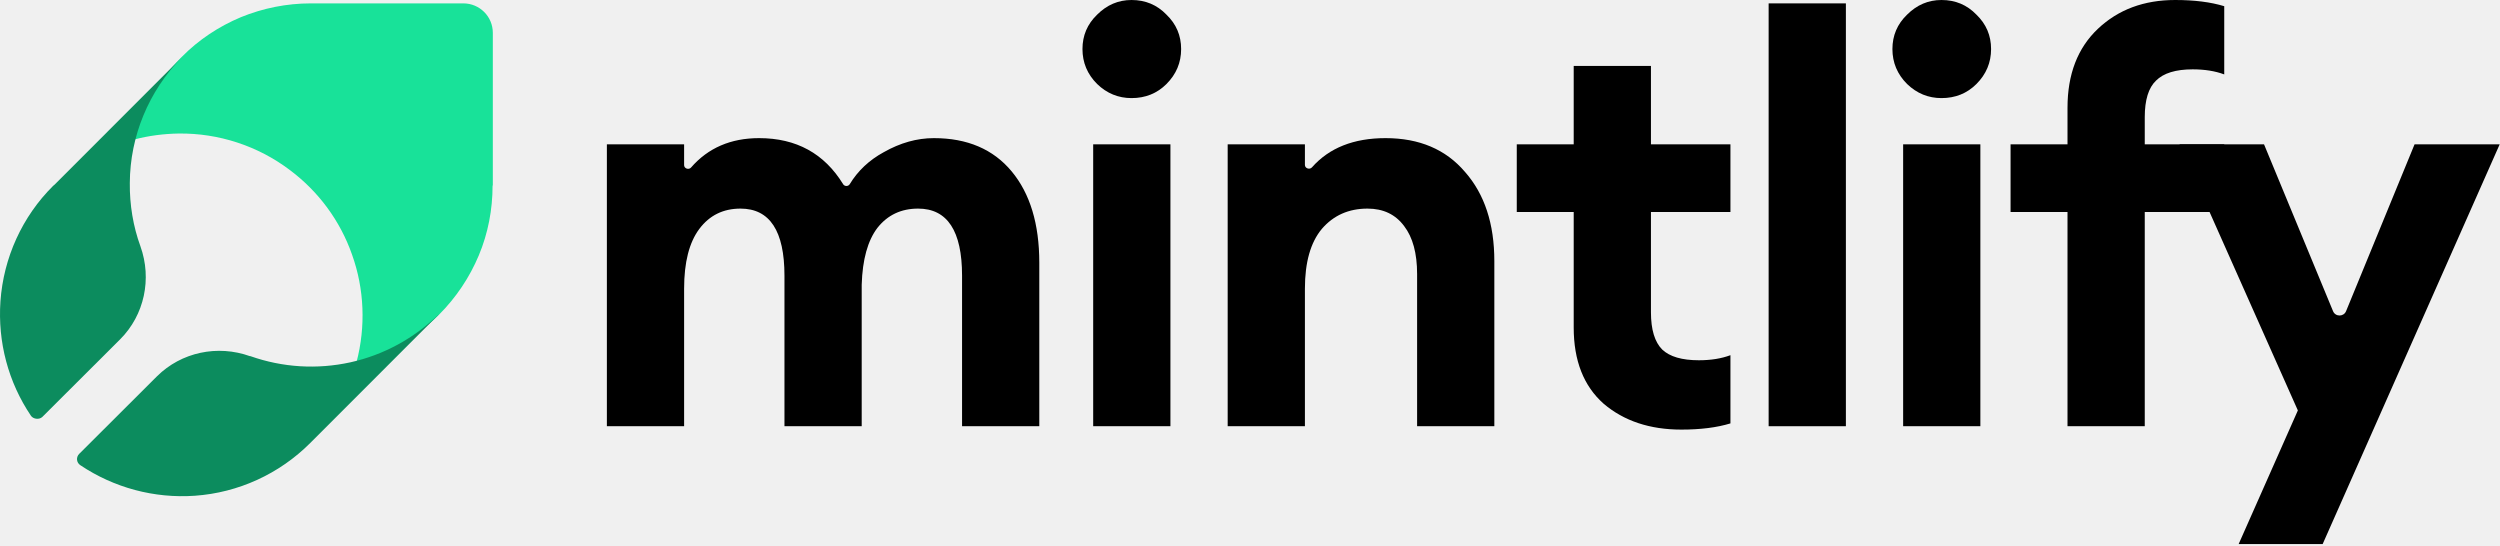
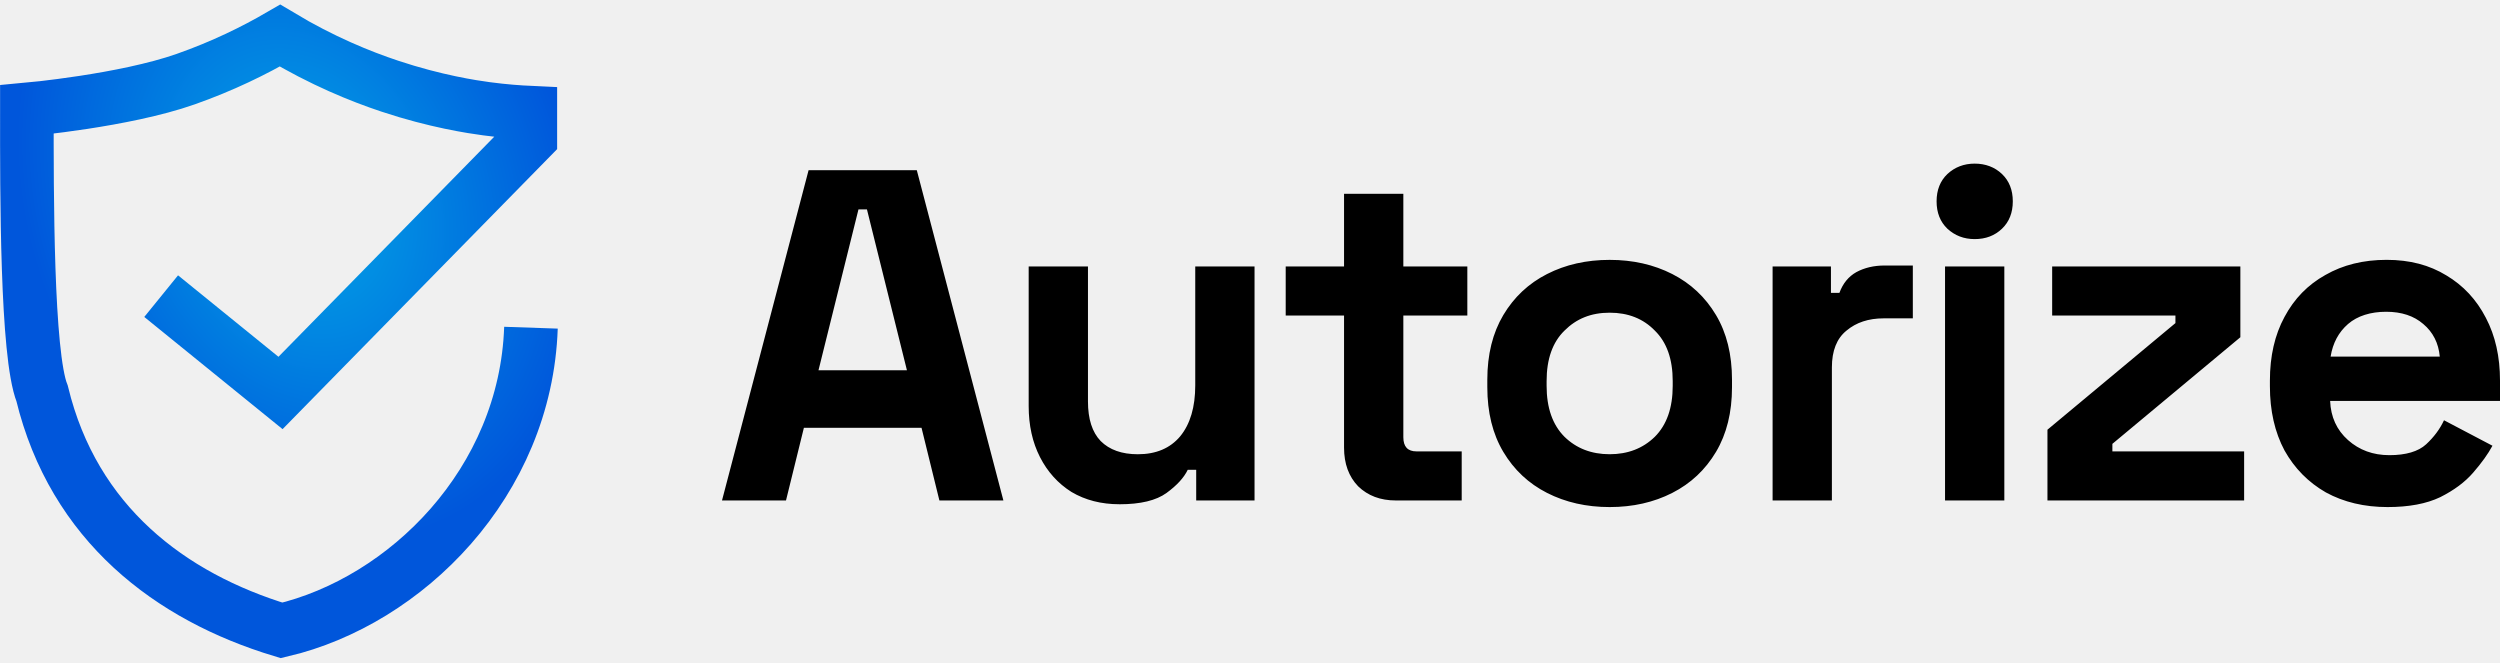
- <svg xmlns="http://www.w3.org/2000/svg" width="1682" height="367" viewBox="0 0 1682 367" fill="none">
-   <path d="M1562.69 366.037H1506.17L1546 276.14L1466.34 97.105H1523.24L1569.66 209.337C1571.28 213.26 1576.84 213.253 1578.45 209.325L1624.52 97.105H1681.79L1562.69 366.037Z" fill="black" />
-   <path d="M1391.02 286.761V142.622H1352.71V97.104H1391.02V72.449C1391.02 49.943 1397.85 32.242 1411.5 19.345C1425.16 6.448 1442.48 0 1463.47 0C1476.37 0 1487.37 1.391 1496.47 4.172V50.069C1490.4 47.793 1483.32 46.656 1475.23 46.656C1463.85 46.656 1455.63 49.184 1450.57 54.242C1445.51 59.046 1442.99 67.265 1442.99 78.897V97.104H1496.47V142.622H1442.99V286.761H1391.02Z" fill="black" />
-   <path d="M1306.22 66.001C1297.37 66.001 1289.66 62.84 1283.08 56.518C1276.51 49.943 1273.22 42.104 1273.22 33C1273.22 23.897 1276.51 16.184 1283.08 9.862C1289.66 3.287 1297.37 0 1306.22 0C1315.58 0 1323.42 3.287 1329.74 9.862C1336.31 16.184 1339.6 23.897 1339.6 33C1339.6 42.104 1336.31 49.943 1329.74 56.518C1323.42 62.84 1315.58 66.001 1306.22 66.001ZM1280.43 286.761V97.104H1332.39V286.761H1280.43Z" fill="black" />
-   <path d="M1189.94 286.761V2.276H1241.91V286.761H1189.94Z" fill="black" />
-   <path d="M1131.24 289.037C1110 289.037 1092.55 283.221 1078.89 271.588C1065.49 259.703 1058.79 242.634 1058.79 220.381V142.622H1020.48V97.104H1058.79V44.38H1110.76V97.104H1164.24V142.622H1110.76V210.14C1110.76 221.772 1113.29 230.117 1118.34 235.174C1123.4 239.979 1131.62 242.381 1143 242.381C1151.09 242.381 1158.17 241.243 1164.24 238.967V284.864C1155.14 287.646 1144.14 289.037 1131.24 289.037Z" fill="black" />
-   <path d="M825.979 286.761V97.104H877.945V110.967C877.945 113.311 881.135 114.347 882.688 112.591C894.273 99.485 910.773 92.932 932.187 92.932C954.946 92.932 972.774 100.518 985.67 115.691C998.82 130.61 1005.39 150.587 1005.39 175.622V286.761H953.429V184.346C953.429 170.438 950.521 159.691 944.704 152.105C938.888 144.265 930.67 140.346 920.049 140.346C907.405 140.346 897.164 144.898 889.325 154.001C881.738 163.105 877.945 176.507 877.945 194.208V286.761H825.979Z" fill="black" />
-   <path d="M761.286 66.001C752.436 66.001 744.723 62.84 738.148 56.518C731.574 49.943 728.286 42.104 728.286 33C728.286 23.897 731.574 16.184 738.148 9.862C744.723 3.287 752.436 0 761.286 0C770.643 0 778.482 3.287 784.804 9.862C791.379 16.184 794.666 23.897 794.666 33C794.666 42.104 791.379 49.943 784.804 56.518C778.482 62.84 770.643 66.001 761.286 66.001ZM735.493 286.761V97.104H787.459V286.761H735.493Z" fill="black" />
-   <path d="M647.273 286.761V185.484C647.273 155.392 637.411 140.346 617.686 140.346C606.307 140.346 597.204 144.645 590.376 153.243C583.801 161.84 580.261 174.61 579.755 191.553V286.761H527.789V185.484C527.789 155.392 517.927 140.346 498.203 140.346C486.571 140.346 477.341 144.898 470.513 154.001C463.685 163.105 460.272 176.507 460.272 194.208V286.761H408.306V97.104H460.272V111.103C460.272 113.435 463.407 114.462 464.939 112.704C476.419 99.522 491.68 92.932 510.72 92.932C535.742 92.932 554.588 103.262 567.259 123.923C568.258 125.553 570.718 125.527 571.712 123.894C577.189 114.891 584.802 107.731 594.548 102.415C605.675 96.093 616.928 92.932 628.307 92.932C650.813 92.932 668.261 100.392 680.652 115.311C693.043 130.231 699.239 150.714 699.239 176.76V286.761H647.273Z" fill="black" />
-   <path d="M331.569 124.833V22.09C331.569 11.065 322.625 2.276 311.764 2.276H209.069C192.938 2.276 176.967 5.472 162.113 11.544C147.26 17.775 133.685 26.724 122.345 38.228L121.546 39.027C106.533 54.207 95.833 73.062 90.402 93.834C100.145 91.277 110.206 89.999 120.268 89.839C147.1 89.52 173.453 98.148 194.855 114.287C214.18 128.668 228.873 148.481 236.859 171.331C245.164 194.5 246.122 219.746 239.893 243.554C260.496 238.122 279.503 227.416 294.675 212.396L295.474 211.597C306.813 200.252 315.917 186.67 322.145 171.81C328.374 156.95 331.409 140.971 331.409 124.833H331.569Z" fill="#18E299" />
-   <path d="M87.337 123.098C87.496 91.579 100.066 61.334 122.182 38.73L36.739 124.212C36.421 124.531 36.102 124.69 35.784 125.008C14.941 145.702 2.371 173.4 0.303 202.69C-1.607 230.07 5.553 257.131 20.828 279.736C22.285 281.892 26.238 282.601 28.466 280.532L80.813 228.319C97.202 211.923 102.293 187.568 94.497 165.759C89.564 152.229 87.178 137.743 87.337 123.098Z" fill="#0C8C5E" />
-   <path d="M294.976 211.605C278.587 227.683 258.062 238.826 235.786 243.761C213.351 248.695 190.121 247.263 168.482 239.622C168.482 239.622 168.323 239.622 168.164 239.622C146.365 231.822 122.022 236.916 105.633 253.153L53.285 305.365C51.057 307.594 51.376 311.255 54.081 313.006C76.674 328.128 103.724 335.451 131.091 333.541C160.368 331.471 187.894 318.896 208.737 298.043L209.533 297.247L294.976 211.764V211.605Z" fill="#0C8C5E" />
+ <svg xmlns="http://www.w3.org/2000/svg" width="381" height="101" viewBox="0 0 381 101" fill="none">
+   <g clip-path="url(#clip0_125_1838)">
+     <path d="M110.033 76.27L123.228 25.943H139.722L152.917 76.27H143.164L140.44 65.197H122.513L119.786 76.27H110.033ZM124.734 56.427H138.216L132.122 31.911H130.831L124.737 56.427H124.734ZM170.612 76.847C167.839 76.847 165.402 76.223 163.298 74.978C161.243 73.684 159.641 71.911 158.492 69.659C157.343 67.407 156.77 64.819 156.77 61.894V40.612H165.806V61.174C165.806 63.858 166.45 65.872 167.741 67.213C169.079 68.554 170.967 69.227 173.407 69.227C176.179 69.227 178.33 68.316 179.861 66.496C181.392 64.627 182.156 62.039 182.156 58.731V40.612H191.192V76.272H182.301V71.599H181.01C180.437 72.797 179.361 73.971 177.784 75.123C176.206 76.272 173.816 76.85 170.612 76.85V76.847ZM212.72 76.27C210.378 76.27 208.465 75.55 206.983 74.114C205.548 72.628 204.833 70.663 204.833 68.217V48.087H195.941V40.609H204.833V29.536H213.869V40.609H223.622V48.087H213.869V66.636C213.869 68.075 214.537 68.792 215.877 68.792H222.763V76.27H212.722H212.72ZM245.312 77.277C241.775 77.277 238.596 76.557 235.774 75.121C232.952 73.682 230.731 71.597 229.104 68.866C227.478 66.135 226.667 62.852 226.667 59.016V57.866C226.667 54.033 227.48 50.749 229.104 48.016C230.731 45.285 232.952 43.198 235.774 41.761C238.596 40.322 241.773 39.605 245.312 39.605C248.851 39.605 252.028 40.324 254.85 41.761C257.672 43.2 259.893 45.285 261.52 48.016C263.146 50.747 263.957 54.03 263.957 57.866V59.016C263.957 62.849 263.144 66.132 261.52 68.866C259.893 71.597 257.672 73.684 254.85 75.121C252.028 76.56 248.851 77.277 245.312 77.277ZM245.312 69.224C248.085 69.224 250.38 68.338 252.197 66.565C254.015 64.743 254.921 62.154 254.921 58.799V58.08C254.921 54.725 254.012 52.161 252.197 50.386C250.429 48.564 248.134 47.655 245.312 47.655C242.49 47.655 240.244 48.566 238.427 50.386C236.609 52.159 235.703 54.723 235.703 58.08V58.799C235.703 62.154 236.612 64.743 238.427 66.565C240.244 68.338 242.539 69.224 245.312 69.224ZM270.144 76.27V40.609H279.036V44.634H280.326C280.853 43.195 281.713 42.142 282.908 41.471C284.15 40.801 285.585 40.464 287.212 40.464H291.515V48.517H287.07C284.775 48.517 282.886 49.141 281.404 50.386C279.922 51.584 279.18 53.453 279.18 55.995V76.27H270.144ZM296.424 76.27V40.609H305.46V76.27H296.424ZM300.943 36.439C299.317 36.439 297.93 35.911 296.784 34.858C295.684 33.804 295.136 32.414 295.136 30.688C295.136 28.961 295.684 27.571 296.784 26.518C297.93 25.464 299.317 24.936 300.943 24.936C302.57 24.936 304.002 25.464 305.102 26.518C306.202 27.571 306.751 28.961 306.751 30.688C306.751 32.414 306.202 33.804 305.102 34.858C304.002 35.911 302.616 36.439 300.943 36.439ZM312.032 76.27V65.487L331.536 49.239V48.09H312.749V40.612H341.432V51.395L321.927 67.643V68.792H342.005V76.27H312.032ZM363.861 77.277C360.324 77.277 357.192 76.533 354.468 75.047C351.791 73.512 349.687 71.38 348.158 68.647C346.676 65.867 345.934 62.608 345.934 58.868V58.006C345.934 54.268 346.676 51.032 348.158 48.301C349.64 45.521 351.72 43.387 354.397 41.901C357.074 40.366 360.182 39.6 363.719 39.6C367.256 39.6 370.245 40.391 372.826 41.972C375.408 43.507 377.416 45.663 378.849 48.443C380.285 51.174 381 54.362 381 58.006V61.098H355.112C355.208 63.542 356.116 65.531 357.836 67.066C359.558 68.6 361.659 69.367 364.146 69.367C366.632 69.367 368.545 68.817 369.74 67.714C370.935 66.611 371.844 65.388 372.466 64.047L379.851 67.93C379.183 69.175 378.203 70.543 376.912 72.029C375.67 73.468 373.995 74.713 371.893 75.767C369.789 76.773 367.112 77.277 363.861 77.277ZM355.186 54.342H371.822C371.631 52.282 370.793 50.627 369.311 49.381C367.876 48.136 365.99 47.513 363.646 47.513C361.302 47.513 359.271 48.136 357.838 49.381C356.403 50.627 355.519 52.282 355.186 54.342Z" fill="black" />
+     <path d="M24.561 45.132C30.625 50.052 36.686 54.969 42.75 59.888C55.441 46.945 68.132 34.002 80.823 21.058V17.173C79.105 17.094 76.82 16.933 74.144 16.575C71.983 16.288 66.375 15.448 59.425 13.138C54.939 11.646 49.081 9.272 42.674 5.423C38.771 7.691 33.964 10.068 28.28 12.067C18.943 15.352 4.096 16.688 4.096 16.688C4.089 29.602 4.057 54.013 6.417 59.967C11.236 79.797 25.933 90.927 42.914 96.07C61.877 91.613 80.112 73.518 80.918 49.941" stroke="url(#paint0_radial_125_1838)" stroke-width="8.168" stroke-miterlimit="10" />
+   </g>
+   <defs>
+     <radialGradient id="paint0_radial_125_1838" cx="0" cy="0" r="1" gradientUnits="userSpaceOnUse" gradientTransform="translate(46 30.5) rotate(67.9993) scale(53.3877 41.5777)">
+       <stop stop-color="#01A6E6" />
+       <stop offset="1" stop-color="#0056DB" />
+     </radialGradient>
+     <clipPath id="clip0_125_1838">
+       <rect width="381" height="101" fill="white" />
+     </clipPath>
+   </defs>
</svg>
